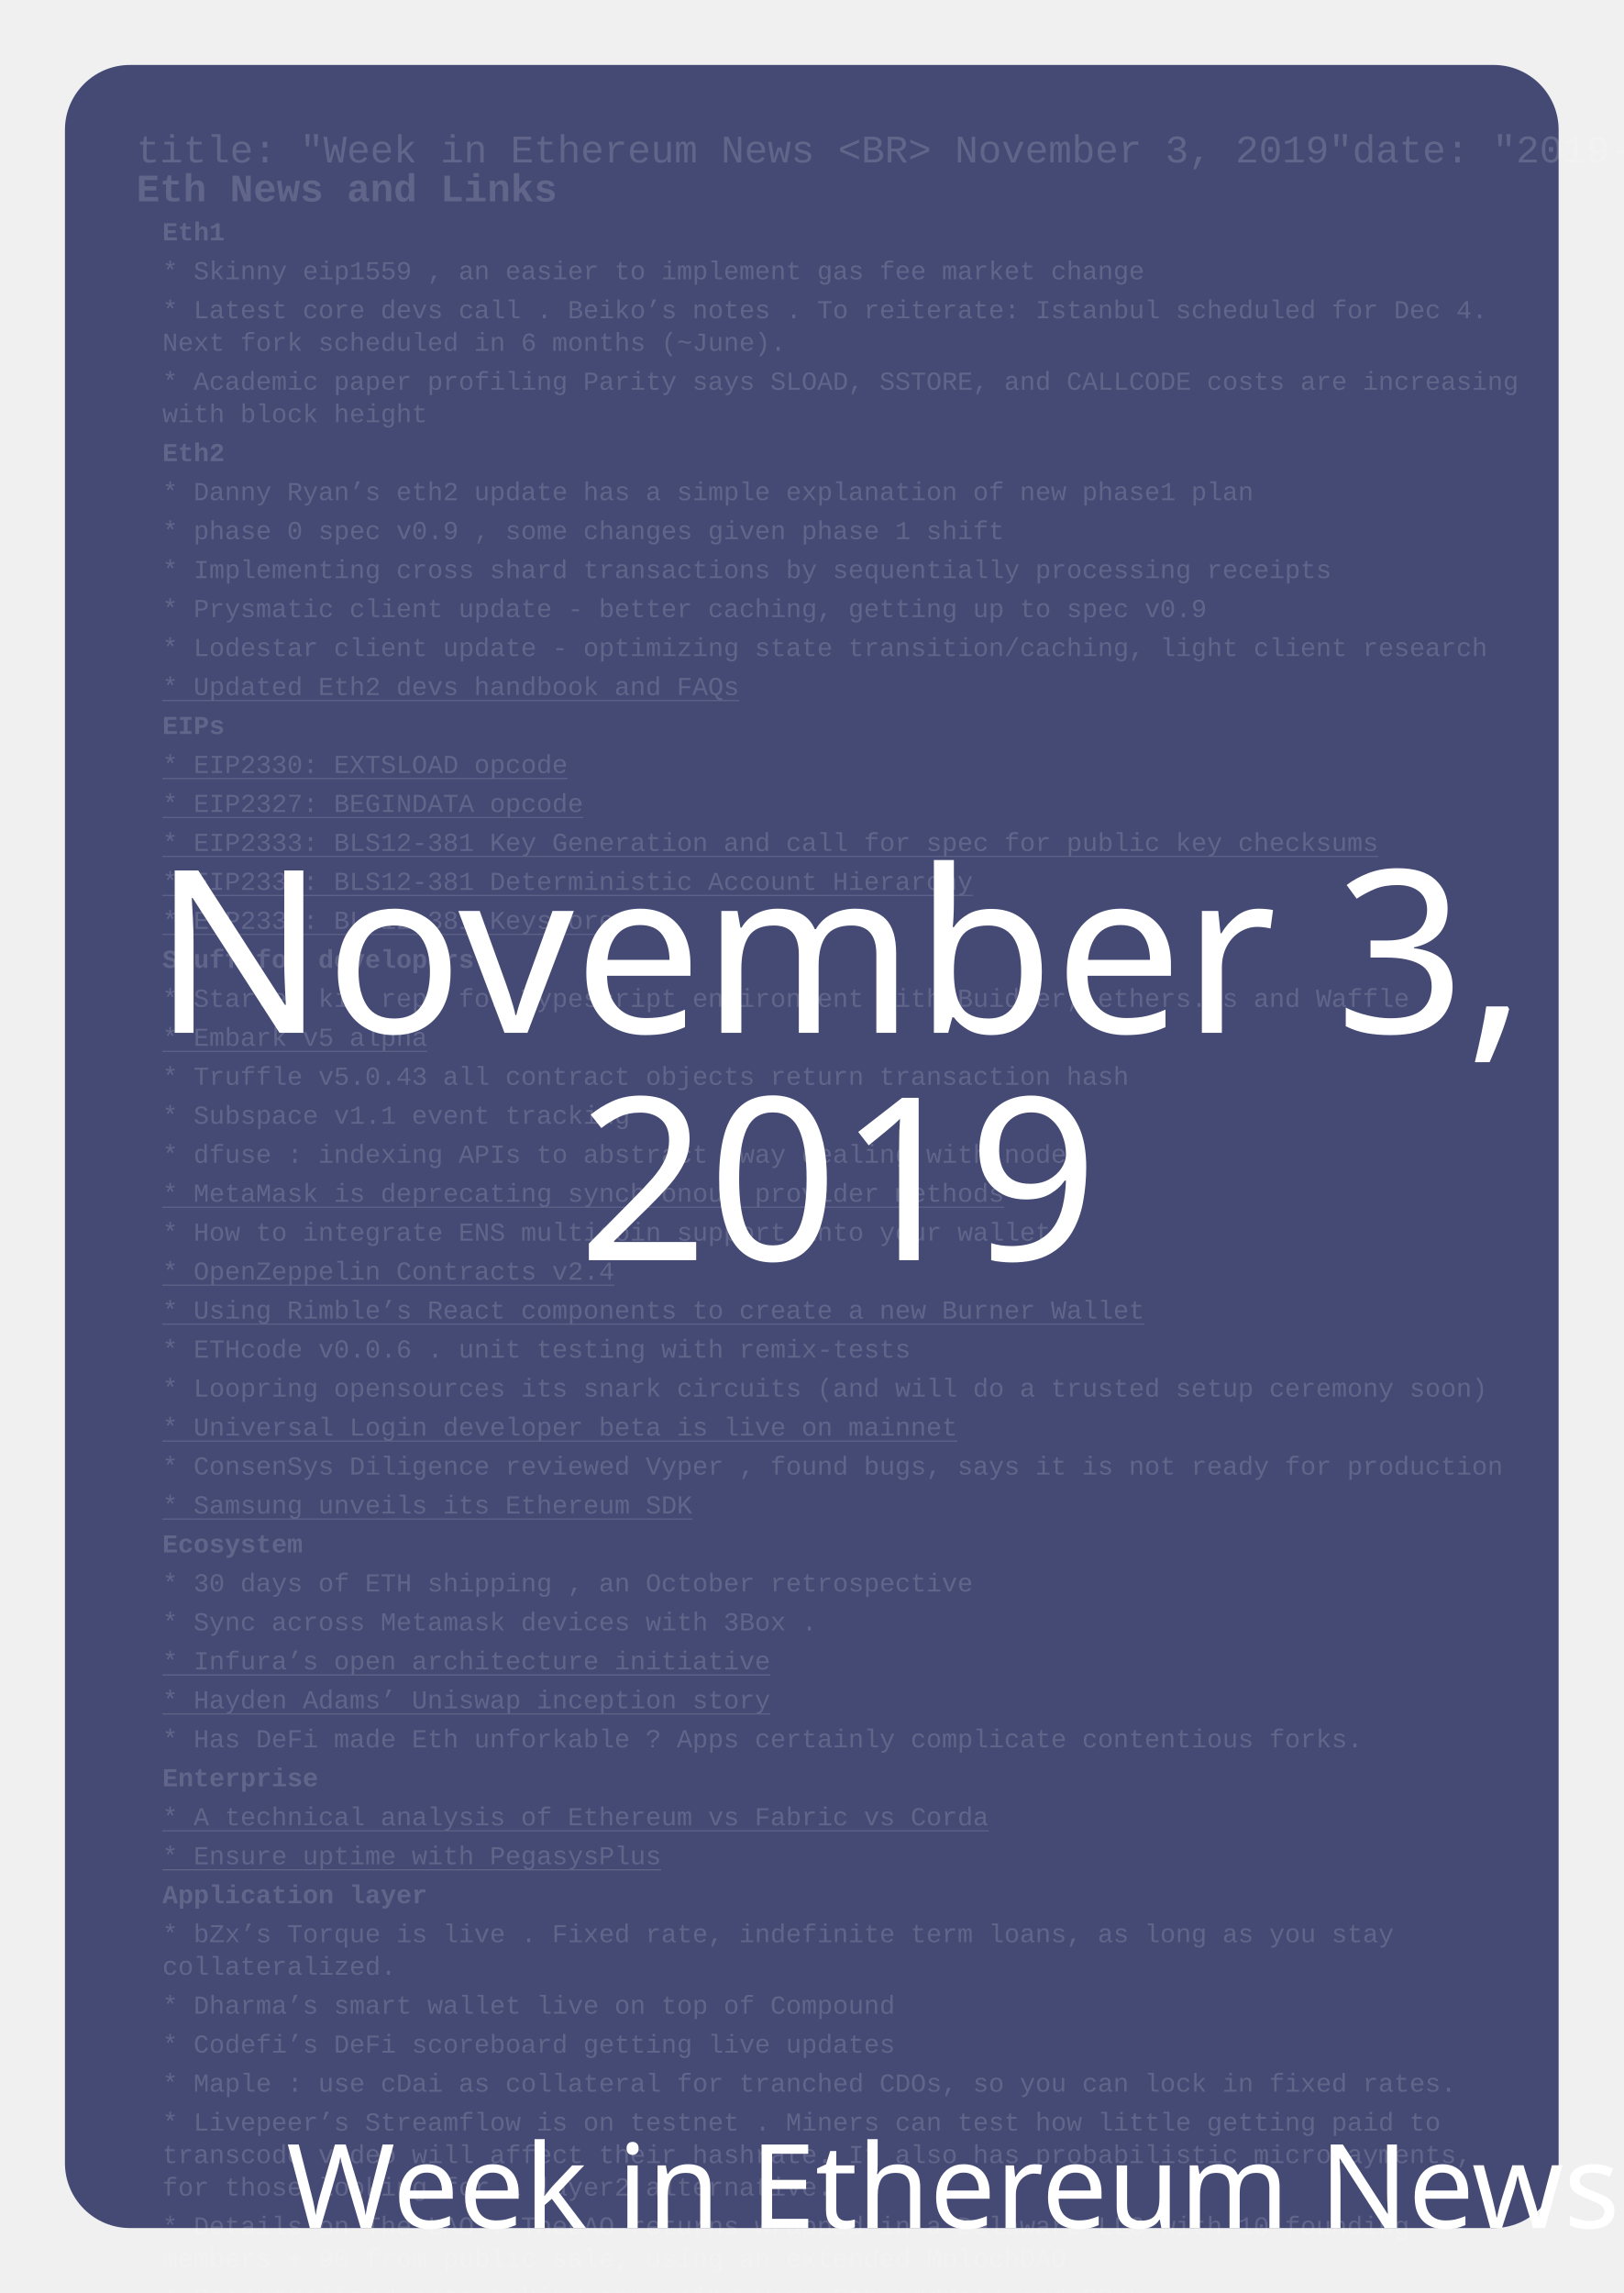
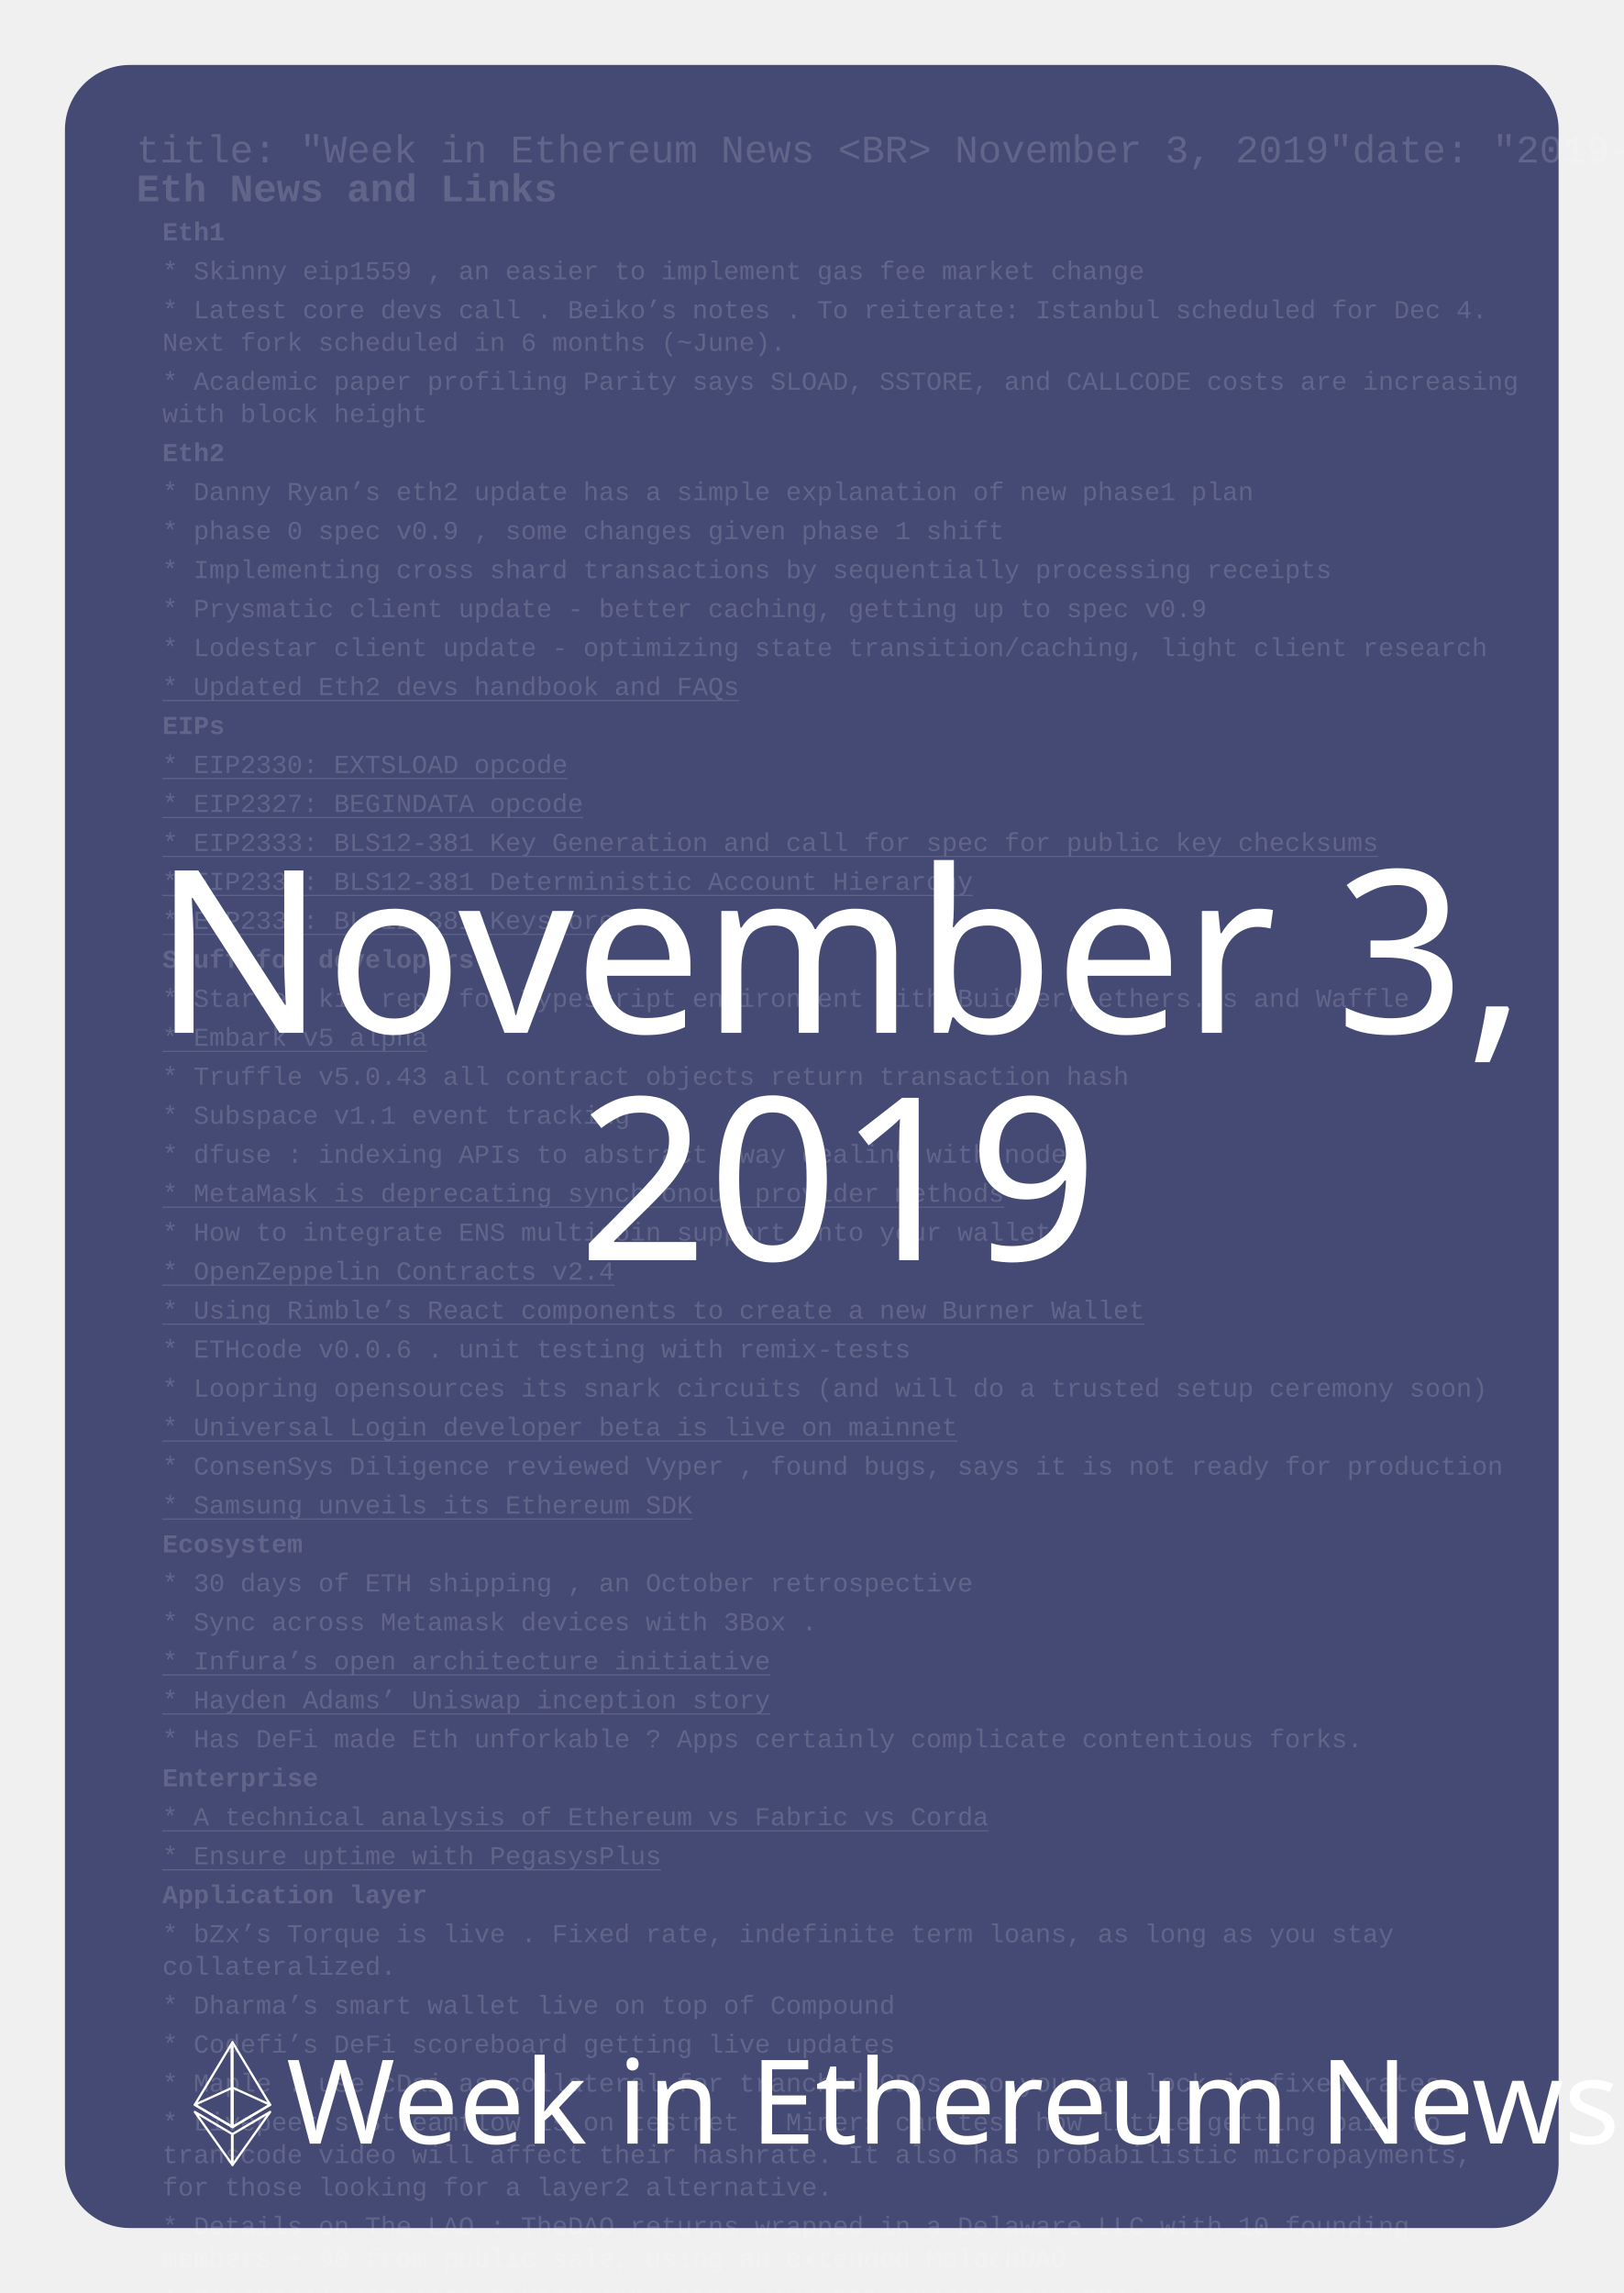
<svg xmlns="http://www.w3.org/2000/svg" id="week-in-ethereum-news" width="500" height="706" fill="none">
  <rect x="20" y="20" width="460" height="666" rx="20" fill="#454A75" />
  <text x="42" y="50" font-size="12px" font-family="Courier New" fill="#ffffff" opacity="0.15" font-weight="normal" text-decoration="none">title: "Week in Ethereum News &lt;BR&gt; November 3, 2019"
date: "2019-11-04"</text>
  <text x="42" y="62" font-size="12px" font-family="Courier New" fill="#ffffff" opacity="0.15" font-weight="bold" text-decoration="none">Eth News and Links</text>
  <text x="50" y="74" font-size="8px" font-family="Courier New" fill="#ffffff" opacity="0.15" font-weight="bold" text-decoration="none">Eth1</text>
  <text x="50" y="86" font-size="8px" font-family="Courier New" fill="#ffffff" opacity="0.15" font-weight="normal" text-decoration="none">* Skinny eip1559 , an easier to implement gas fee market change</text>
  <text x="50" y="98" font-size="8px" font-family="Courier New" fill="#ffffff" opacity="0.15" font-weight="normal" text-decoration="none">* Latest core devs call . Beiko’s notes . To reiterate: Istanbul scheduled for Dec 4.</text>
  <text x="50" y="108" font-size="8px" font-family="Courier New" fill="#ffffff" opacity="0.15" font-weight="normal" text-decoration="none">Next fork scheduled in 6 months (~June).</text>
  <text x="50" y="120" font-size="8px" font-family="Courier New" fill="#ffffff" opacity="0.15" font-weight="normal" text-decoration="none">* Academic paper profiling Parity says SLOAD, SSTORE, and CALLCODE costs are increasing</text>
  <text x="50" y="130" font-size="8px" font-family="Courier New" fill="#ffffff" opacity="0.15" font-weight="normal" text-decoration="none">with block height</text>
  <text x="50" y="142" font-size="8px" font-family="Courier New" fill="#ffffff" opacity="0.15" font-weight="bold" text-decoration="none">Eth2</text>
  <text x="50" y="154" font-size="8px" font-family="Courier New" fill="#ffffff" opacity="0.15" font-weight="normal" text-decoration="none">* Danny Ryan’s eth2 update has a simple explanation of new phase1 plan</text>
  <text x="50" y="166" font-size="8px" font-family="Courier New" fill="#ffffff" opacity="0.15" font-weight="normal" text-decoration="none">* phase 0 spec v0.9 , some changes given phase 1 shift</text>
  <text x="50" y="178" font-size="8px" font-family="Courier New" fill="#ffffff" opacity="0.15" font-weight="normal" text-decoration="none">* Implementing cross shard transactions by sequentially processing receipts</text>
  <text x="50" y="190" font-size="8px" font-family="Courier New" fill="#ffffff" opacity="0.15" font-weight="normal" text-decoration="none">* Prysmatic client update - better caching, getting up to spec v0.9</text>
  <text x="50" y="202" font-size="8px" font-family="Courier New" fill="#ffffff" opacity="0.15" font-weight="normal" text-decoration="none">* Lodestar client update - optimizing state transition/caching, light client research</text>
  <text x="50" y="214" font-size="8px" font-family="Courier New" fill="#ffffff" opacity="0.15" font-weight="normal" text-decoration="underline">* Updated Eth2 devs handbook and FAQs</text>
  <text x="50" y="226" font-size="8px" font-family="Courier New" fill="#ffffff" opacity="0.15" font-weight="bold" text-decoration="none">EIPs</text>
  <text x="50" y="238" font-size="8px" font-family="Courier New" fill="#ffffff" opacity="0.15" font-weight="normal" text-decoration="underline">* EIP2330: EXTSLOAD opcode</text>
  <text x="50" y="250" font-size="8px" font-family="Courier New" fill="#ffffff" opacity="0.15" font-weight="normal" text-decoration="underline">* EIP2327: BEGINDATA opcode</text>
  <text x="50" y="262" font-size="8px" font-family="Courier New" fill="#ffffff" opacity="0.15" font-weight="normal" text-decoration="underline">* EIP2333: BLS12-381 Key Generation and call for spec for public key checksums</text>
  <text x="50" y="274" font-size="8px" font-family="Courier New" fill="#ffffff" opacity="0.15" font-weight="normal" text-decoration="underline">* EIP2334: BLS12-381 Deterministic Account Hierarchy</text>
  <text x="50" y="286" font-size="8px" font-family="Courier New" fill="#ffffff" opacity="0.15" font-weight="normal" text-decoration="underline">* EIP2335: BLS12-381 Keystore</text>
  <text x="50" y="298" font-size="8px" font-family="Courier New" fill="#ffffff" opacity="0.15" font-weight="bold" text-decoration="none">Stuff for developers</text>
  <text x="50" y="310" font-size="8px" font-family="Courier New" fill="#ffffff" opacity="0.15" font-weight="normal" text-decoration="none">* Starter kit repo for Typescript environment with Buidler, ethers.js and Waffle</text>
  <text x="50" y="322" font-size="8px" font-family="Courier New" fill="#ffffff" opacity="0.15" font-weight="normal" text-decoration="underline">* Embark v5 alpha</text>
  <text x="50" y="334" font-size="8px" font-family="Courier New" fill="#ffffff" opacity="0.15" font-weight="normal" text-decoration="none">* Truffle v5.0.43 all contract objects return transaction hash</text>
  <text x="50" y="346" font-size="8px" font-family="Courier New" fill="#ffffff" opacity="0.15" font-weight="normal" text-decoration="none">* Subspace v1.1 event tracking</text>
  <text x="50" y="358" font-size="8px" font-family="Courier New" fill="#ffffff" opacity="0.15" font-weight="normal" text-decoration="none">* dfuse : indexing APIs to abstract away dealing with nodes</text>
  <text x="50" y="370" font-size="8px" font-family="Courier New" fill="#ffffff" opacity="0.15" font-weight="normal" text-decoration="underline">* MetaMask is deprecating synchronous provider methods</text>
  <text x="50" y="382" font-size="8px" font-family="Courier New" fill="#ffffff" opacity="0.15" font-weight="normal" text-decoration="none">* How to integrate ENS multicoin support into your wallet</text>
  <text x="50" y="394" font-size="8px" font-family="Courier New" fill="#ffffff" opacity="0.15" font-weight="normal" text-decoration="underline">* OpenZeppelin Contracts v2.4</text>
  <text x="50" y="406" font-size="8px" font-family="Courier New" fill="#ffffff" opacity="0.15" font-weight="normal" text-decoration="underline">* Using Rimble’s React components to create a new Burner Wallet</text>
  <text x="50" y="418" font-size="8px" font-family="Courier New" fill="#ffffff" opacity="0.15" font-weight="normal" text-decoration="none">* ETHcode v0.0.6 . unit testing with remix-tests</text>
  <text x="50" y="430" font-size="8px" font-family="Courier New" fill="#ffffff" opacity="0.15" font-weight="normal" text-decoration="none">* Loopring opensources its snark circuits (and will do a trusted setup ceremony soon)</text>
  <text x="50" y="442" font-size="8px" font-family="Courier New" fill="#ffffff" opacity="0.15" font-weight="normal" text-decoration="underline">* Universal Login developer beta is live on mainnet</text>
  <text x="50" y="454" font-size="8px" font-family="Courier New" fill="#ffffff" opacity="0.15" font-weight="normal" text-decoration="none">* ConsenSys Diligence reviewed Vyper , found bugs, says it is not ready for production</text>
  <text x="50" y="466" font-size="8px" font-family="Courier New" fill="#ffffff" opacity="0.15" font-weight="normal" text-decoration="underline">* Samsung unveils its Ethereum SDK</text>
  <text x="50" y="478" font-size="8px" font-family="Courier New" fill="#ffffff" opacity="0.15" font-weight="bold" text-decoration="none">Ecosystem</text>
  <text x="50" y="490" font-size="8px" font-family="Courier New" fill="#ffffff" opacity="0.15" font-weight="normal" text-decoration="none">* 30 days of ETH shipping , an October retrospective</text>
  <text x="50" y="502" font-size="8px" font-family="Courier New" fill="#ffffff" opacity="0.15" font-weight="normal" text-decoration="none">* Sync across Metamask devices with 3Box .</text>
  <text x="50" y="514" font-size="8px" font-family="Courier New" fill="#ffffff" opacity="0.15" font-weight="normal" text-decoration="underline">* Infura’s open architecture initiative</text>
  <text x="50" y="526" font-size="8px" font-family="Courier New" fill="#ffffff" opacity="0.15" font-weight="normal" text-decoration="underline">* Hayden Adams’ Uniswap inception story</text>
  <text x="50" y="538" font-size="8px" font-family="Courier New" fill="#ffffff" opacity="0.15" font-weight="normal" text-decoration="none">* Has DeFi made Eth unforkable ? Apps certainly complicate contentious forks.</text>
  <text x="50" y="550" font-size="8px" font-family="Courier New" fill="#ffffff" opacity="0.15" font-weight="bold" text-decoration="none">Enterprise</text>
  <text x="50" y="562" font-size="8px" font-family="Courier New" fill="#ffffff" opacity="0.15" font-weight="normal" text-decoration="underline">* A technical analysis of Ethereum vs Fabric vs Corda</text>
  <text x="50" y="574" font-size="8px" font-family="Courier New" fill="#ffffff" opacity="0.15" font-weight="normal" text-decoration="underline">* Ensure uptime with PegasysPlus</text>
  <text x="50" y="586" font-size="8px" font-family="Courier New" fill="#ffffff" opacity="0.15" font-weight="bold" text-decoration="none">Application layer</text>
  <text x="50" y="598" font-size="8px" font-family="Courier New" fill="#ffffff" opacity="0.15" font-weight="normal" text-decoration="none">* bZx’s Torque is live . Fixed rate, indefinite term loans, as long as you stay</text>
  <text x="50" y="608" font-size="8px" font-family="Courier New" fill="#ffffff" opacity="0.15" font-weight="normal" text-decoration="none">collateralized.</text>
  <text x="50" y="620" font-size="8px" font-family="Courier New" fill="#ffffff" opacity="0.15" font-weight="normal" text-decoration="none">* Dharma’s smart wallet live on top of Compound</text>
  <text x="50" y="632" font-size="8px" font-family="Courier New" fill="#ffffff" opacity="0.15" font-weight="normal" text-decoration="none">* Codefi’s DeFi scoreboard getting live updates</text>
  <text x="50" y="644" font-size="8px" font-family="Courier New" fill="#ffffff" opacity="0.15" font-weight="normal" text-decoration="none">* Maple : use cDai as collateral for tranched CDOs, so you can lock in fixed rates.</text>
  <text x="50" y="656" font-size="8px" font-family="Courier New" fill="#ffffff" opacity="0.15" font-weight="normal" text-decoration="none">* Livepeer’s Streamflow is on testnet . Miners can test how little getting paid to</text>
  <text x="50" y="666" font-size="8px" font-family="Courier New" fill="#ffffff" opacity="0.15" font-weight="normal" text-decoration="none">transcode video will affect their hashrate. It also has probabilistic micropayments,</text>
  <text x="50" y="676" font-size="8px" font-family="Courier New" fill="#ffffff" opacity="0.15" font-weight="normal" text-decoration="none">for those looking for a layer2 alternative.</text>
  <text x="50" y="688" font-size="8px" font-family="Courier New" fill="#ffffff" opacity="0.15" font-weight="normal" text-decoration="none">* Details on The LAO : TheDAO returns wrapped in a Delaware LLC with 10 founding</text>
  <text x="50" y="698" font-size="8px" font-family="Courier New" fill="#ffffff" opacity="0.15" font-weight="normal" text-decoration="none">members + 90 from public sale, using an extended MolochDAO</text>
  <text x="50" y="710" font-size="8px" font-family="Courier New" fill="#ffffff" opacity="0.15" font-weight="normal" text-decoration="underline">* Decentralized note taking app using your Eth address and 3Box</text>
  <text x="50" y="722" font-size="8px" font-family="Courier New" fill="#ffffff" opacity="0.15" font-weight="normal" text-decoration="none">* Overview of 0x v3 ahead of the weeklong vote that starts Nov 4th</text>
  <text x="50" y="734" font-size="8px" font-family="Courier New" fill="#ffffff" opacity="0.15" font-weight="normal" text-decoration="none">* With MCD, some Maker terms change . CDP -&gt; Vault. Dai-&gt; Sai. MCD -&gt; Dai (what we’ve</text>
  <text x="50" y="744" font-size="8px" font-family="Courier New" fill="#ffffff" opacity="0.15" font-weight="normal" text-decoration="none">been calling Dai was always Sai).</text>
  <text x="50" y="756" font-size="8px" font-family="Courier New" fill="#ffffff" opacity="0.15" font-weight="normal" text-decoration="underline">* Dai Stability Fee is now 5.5%</text>
  <text x="50" y="768" font-size="8px" font-family="Courier New" fill="#ffffff" opacity="0.15" font-weight="bold" text-decoration="none">Tokens / Business / Regulation</text>
  <text x="50" y="780" font-size="8px" font-family="Courier New" fill="#ffffff" opacity="0.15" font-weight="normal" text-decoration="none">* The Tether Flippening occurred this week.</text>
  <text x="50" y="792" font-size="8px" font-family="Courier New" fill="#ffffff" opacity="0.15" font-weight="normal" text-decoration="underline">* Raining on that parade: Stripe’s Patrick McKenzie says “ Tether is the internal</text>
  <text x="50" y="802" font-size="8px" font-family="Courier New" fill="#ffffff" opacity="0.15" font-weight="normal" text-decoration="none">accounting system for the largest fraud since Madoff ”</text>
  <text x="50" y="814" font-size="8px" font-family="Courier New" fill="#ffffff" opacity="0.15" font-weight="normal" text-decoration="underline">* Seeking uniform valuation for crypto</text>
  <text x="50" y="826" font-size="8px" font-family="Courier New" fill="#ffffff" opacity="0.15" font-weight="normal" text-decoration="none">* Aditya Asgaonkar’s game theory evaluation of TCRs . Or slides , if you prefer those</text>
  <text x="50" y="836" font-size="8px" font-family="Courier New" fill="#ffffff" opacity="0.15" font-weight="normal" text-decoration="none">to academic papers.</text>
  <text x="50" y="848" font-size="8px" font-family="Courier New" fill="#ffffff" opacity="0.15" font-weight="bold" text-decoration="none">General</text>
  <text x="50" y="860" font-size="8px" font-family="Courier New" fill="#ffffff" opacity="0.15" font-weight="normal" text-decoration="none">* Coinmetrics finds the ASICs in nonce distributions . ASICs were mining ETH before</text>
  <text x="50" y="870" font-size="8px" font-family="Courier New" fill="#ffffff" opacity="0.15" font-weight="normal" text-decoration="none">they shipped</text>
  <text x="50" y="882" font-size="8px" font-family="Courier New" fill="#ffffff" opacity="0.15" font-weight="normal" text-decoration="underline">* Binance charged Blockstack $250k for a listing</text>
  <text x="50" y="894" font-size="8px" font-family="Courier New" fill="#ffffff" opacity="0.15" font-weight="normal" text-decoration="none">* EPIC FAIL: BitMEX leaks majority of user emails by putting them in the “to” field</text>
  <text x="50" y="906" font-size="8px" font-family="Courier New" fill="#ffffff" opacity="0.15" font-weight="normal" text-decoration="none">* Data analytics firm Splunk used Burner Wallet/xDai for a 10k person popup economy at</text>
  <text x="50" y="916" font-size="8px" font-family="Courier New" fill="#ffffff" opacity="0.15" font-weight="normal" text-decoration="none">their conference</text>
  <text x="42" y="928" font-size="12px" font-family="Courier New" fill="#ffffff" opacity="0.15" font-weight="bold" text-decoration="none">Dates of Note</text>
  <text x="50" y="940" font-size="8px" font-family="Courier New" fill="#ffffff" opacity="0.15" font-weight="bold" text-decoration="none">Upcoming dates of note (new in bold ) :</text>
  <text x="50" y="952" font-size="8px" font-family="Courier New" fill="#ffffff" opacity="0.15" font-weight="normal" text-decoration="none">* Nov 5-6 - Decentralized insurance D1Conf (Malta)</text>
  <text x="50" y="964" font-size="8px" font-family="Courier New" fill="#ffffff" opacity="0.15" font-weight="normal" text-decoration="none">* Nov 7 - web3 UX unconference (Toronto)</text>
  <text x="50" y="976" font-size="8px" font-family="Courier New" fill="#ffffff" opacity="0.15" font-weight="normal" text-decoration="underline">* Nov 8-10 - ETHWaterloo</text>
  <text x="50" y="988" font-size="8px" font-family="Courier New" fill="#ffffff" opacity="0.15" font-weight="bold" text-decoration="underline">* Nov 18 - Multi-collateral Dai</text>
  <text x="50" y="1000" font-size="8px" font-family="Courier New" fill="#ffffff" opacity="0.15" font-weight="bold" text-decoration="none">* Dec 4 - Istanbul network upgrade</text>
  <text x="50" y="1012" font-size="8px" font-family="Courier New" fill="#ffffff" opacity="0.15" font-weight="normal" text-decoration="underline">* Jan 1 - Augur v1 cutoff</text>
  <text x="50" y="1024" font-size="8px" font-family="Courier New" fill="#ffffff" opacity="0.15" font-weight="normal" text-decoration="underline">* Feb 9-15 - EthLagos</text>
  <text x="50" y="1036" font-size="8px" font-family="Courier New" fill="#ffffff" opacity="0.15" font-weight="normal" text-decoration="underline">* Feb 14-16 - ETHDenver</text>
  <text x="42" y="1048" font-size="12px" font-family="Courier New" fill="#ffffff" opacity="0.15" font-weight="bold" text-decoration="none">If you appreciate this newsletter, thank ConsenSys</text>
  <text x="50" y="1060" font-size="8px" font-family="Courier New" fill="#ffffff" opacity="0.15" font-weight="normal" text-decoration="none">This newsletter is made possible by ConsenSys .</text>
  <text x="50" y="1074" font-size="8px" font-family="Courier New" fill="#ffffff" opacity="0.15" font-weight="normal" text-decoration="none">I own 100% Week In Ethereum. Editorial control has always been me.</text>
  <text x="50" y="1086" font-size="8px" font-family="Courier New" fill="#ffffff" opacity="0.15" font-weight="normal" text-decoration="none">If you’re wondering “ why didn’t my post make it into Week in Ethereum ,” then here’s a</text>
  <text x="50" y="1096" font-size="8px" font-family="Courier New" fill="#ffffff" opacity="0.15" font-weight="normal" text-decoration="none">hint: don’t email me. Do put it on Reddit.</text>
  <text x="50" y="1108" font-size="8px" font-family="Courier New" fill="#ffffff" opacity="0.15" font-weight="normal" text-decoration="none">It’s amazing to me how many people email me when every issue has a link at the bottom</text>
  <text x="50" y="1118" font-size="8px" font-family="Courier New" fill="#ffffff" opacity="0.15" font-weight="normal" text-decoration="none">saying not to email me to get in the newsletter.</text>
  <text x="50" y="1130" font-size="8px" font-family="Courier New" fill="#ffffff" opacity="0.15" font-weight="normal" text-decoration="none">If you're unhappy with editorial decisions or anything that I have written in this</text>
  <text x="50" y="1140" font-size="8px" font-family="Courier New" fill="#ffffff" opacity="0.15" font-weight="normal" text-decoration="none">issue, feel free to tweet at me .</text>
  <text x="42" y="1152" font-size="12px" font-family="Courier New" fill="#ffffff" opacity="0.15" font-weight="bold" text-decoration="underline">I want your links: weekinethereumnews.com</text>
  <text x="50" y="1164" font-size="8px" font-family="Courier New" fill="#ffffff" opacity="0.15" font-weight="normal" text-decoration="underline">Archive on the web if you’re linking to it:</text>
  <text x="50" y="1174" font-size="8px" font-family="Courier New" fill="#ffffff" opacity="0.15" font-weight="normal" text-decoration="underline">https://weekinethereumnews.com/week-in-ethereum-news-november-3-2019/</text>
  <text x="50" y="1186" font-size="8px" font-family="Courier New" fill="#ffffff" opacity="0.15" font-weight="normal" text-decoration="underline">Follow me on Twitter , because most of what is linked here gets tweeted first:</text>
  <text x="50" y="1196" font-size="8px" font-family="Courier New" fill="#ffffff" opacity="0.15" font-weight="normal" text-decoration="underline">@evan_van_ness</text>
  <text x="50" y="1208" font-size="8px" font-family="Courier New" fill="#ffffff" opacity="0.15" font-weight="bold" text-decoration="none">Did you get forwarded this newsletter? Sign up to receive the weekly email</text>
  <text fill="#ffffff" font-family="Calibri" font-size="70" font-weight="300">
    <tspan x="47.009" y="318">November 3,</tspan>
    <tspan x="177.989" y="388">2019</tspan>
  </text>
-   <g transform="translate(0, 611)">
+   <g transform="translate(20, 300) scale(0.8)">
    <path d="m64.496 411-.317 1.076v31.228l.317.316 14.495-8.568L64.496 411Z" stroke="#fff" stroke-width=".866" stroke-linecap="round" stroke-linejoin="round" />
    <path d="M64.496 411 50 435.052l14.496 8.568V411Zm0 35.365-.179.218v11.124l.179.521L79 437.801l-14.504 8.564Z" stroke="#fff" stroke-width=".866" stroke-linecap="round" stroke-linejoin="round" />
    <path d="M64.496 458.228v-11.863L50 437.801l14.496 20.427Zm0-14.608 14.495-8.568-14.495-6.589v15.157ZM50 435.052l14.496 8.568v-15.157L50 435.052Z" stroke="#fff" stroke-width=".866" stroke-linecap="round" stroke-linejoin="round" />
  </g>
-   <text fill="#ffffff" font-family="Calibri" font-size="36" x="88.195" y="686">Week in Ethereum News</text>
+   <text fill="#ffffff" font-family="Calibri" font-size="36" x="88.195" y="660">Week in Ethereum News</text>
  <style>
      .wienText {font-family: "Courier New"; fill: white; opacity: .15;}
      .h2 {font-size: 12px;}
      .h3 {font-size: 10px;}
      .tiny {font-size: 8px;}
      .link {text-decoration: underline;}
    </style>
</svg>
